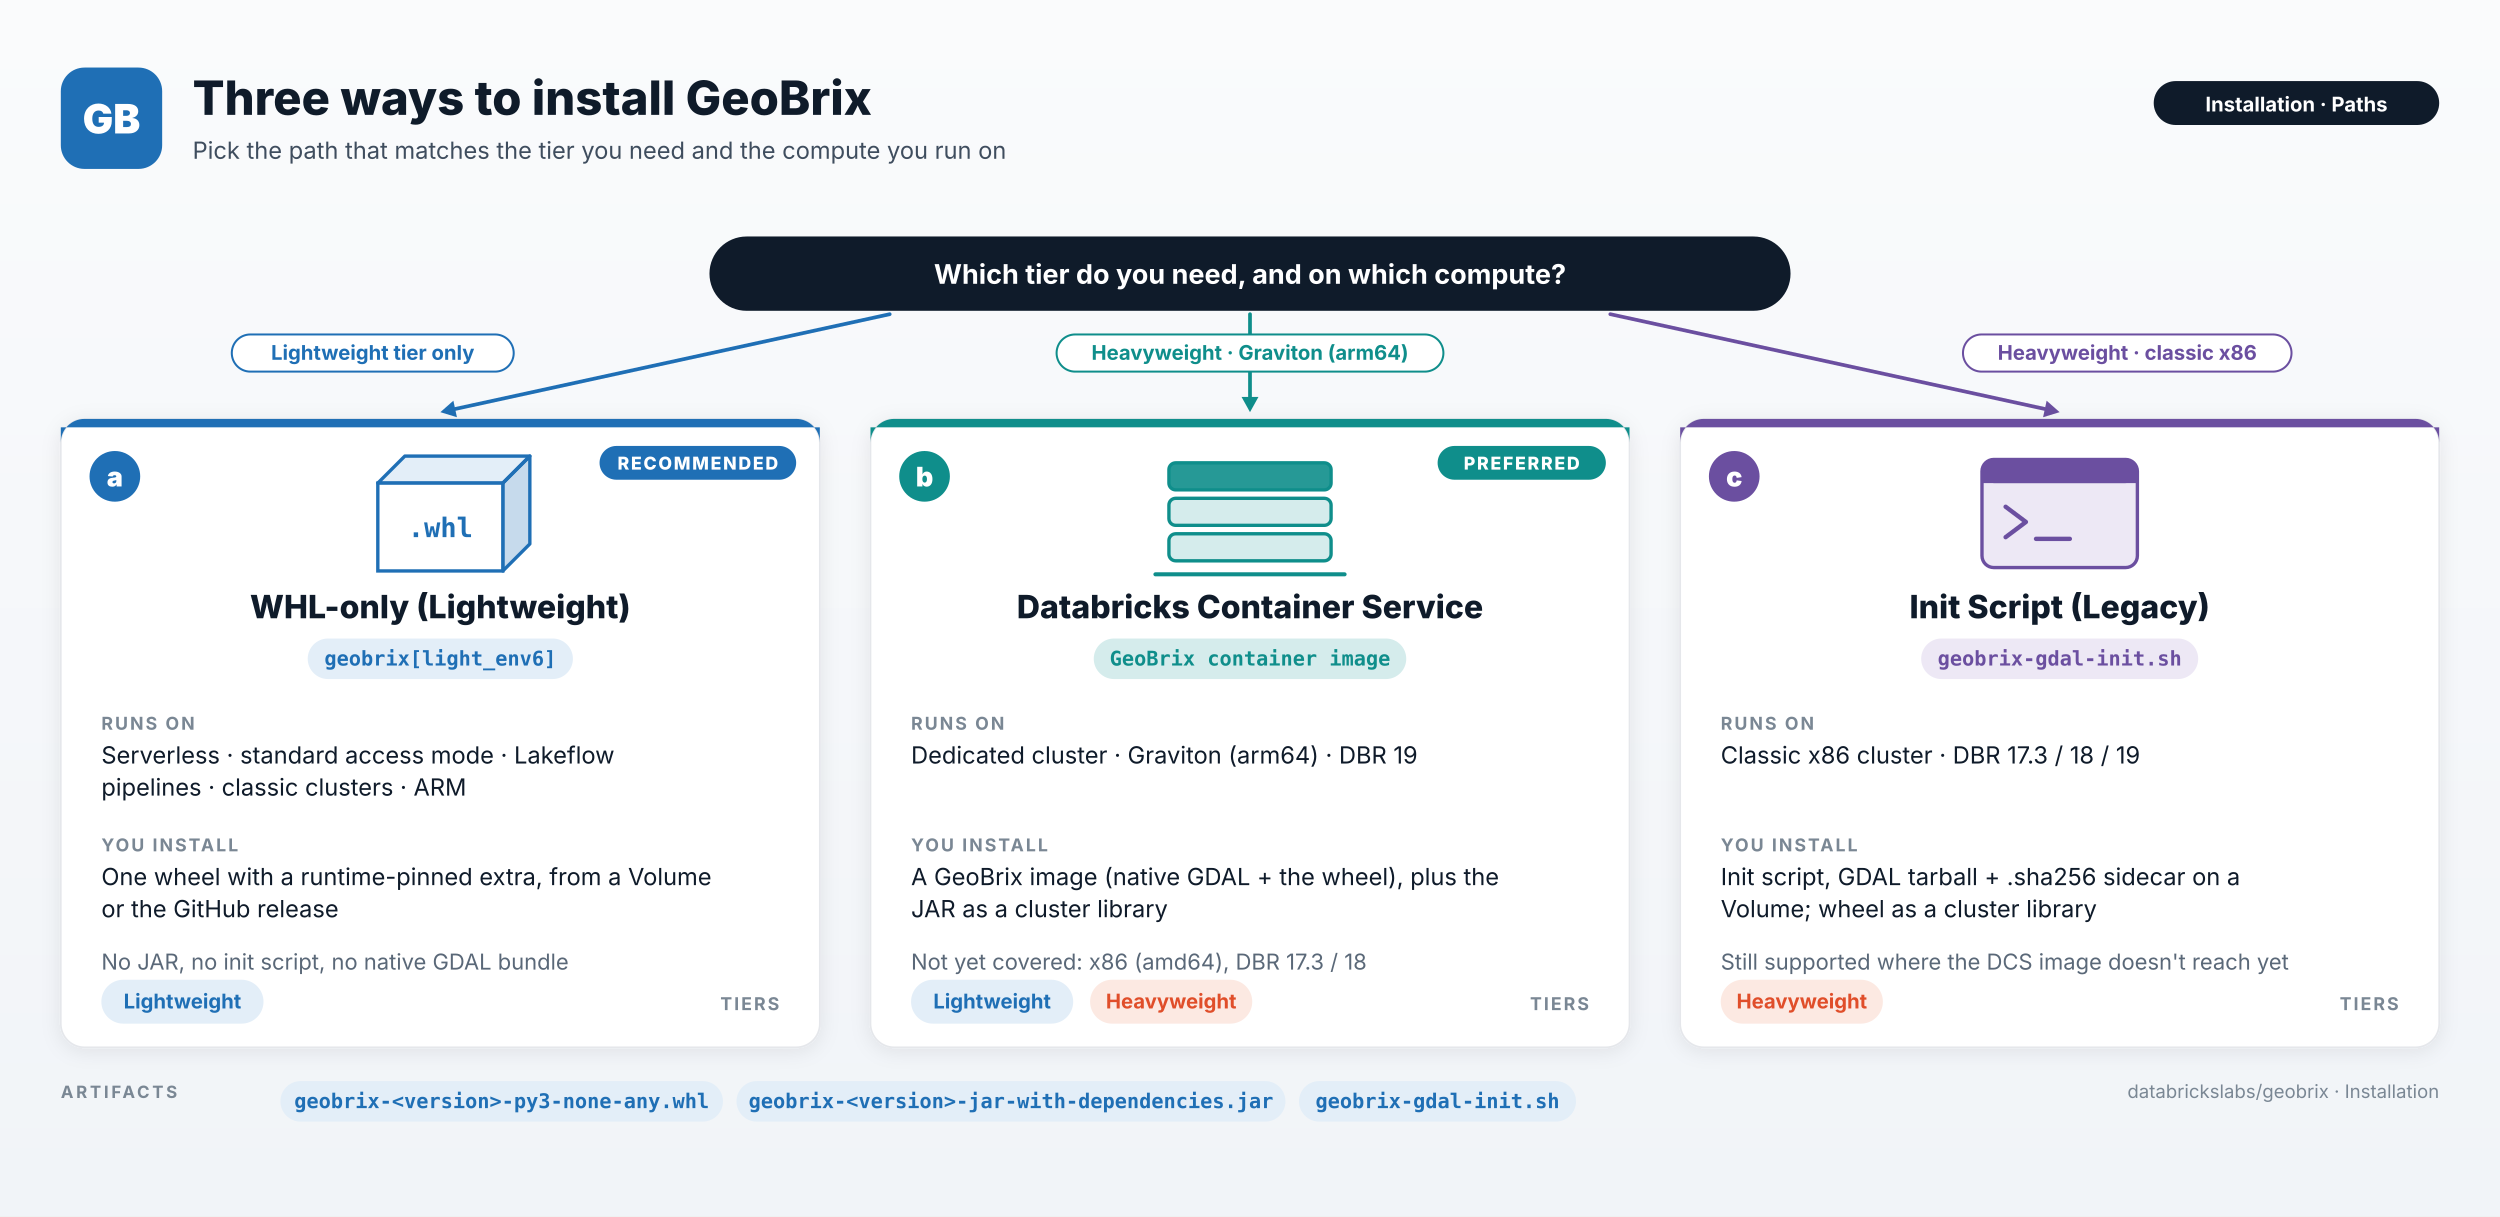
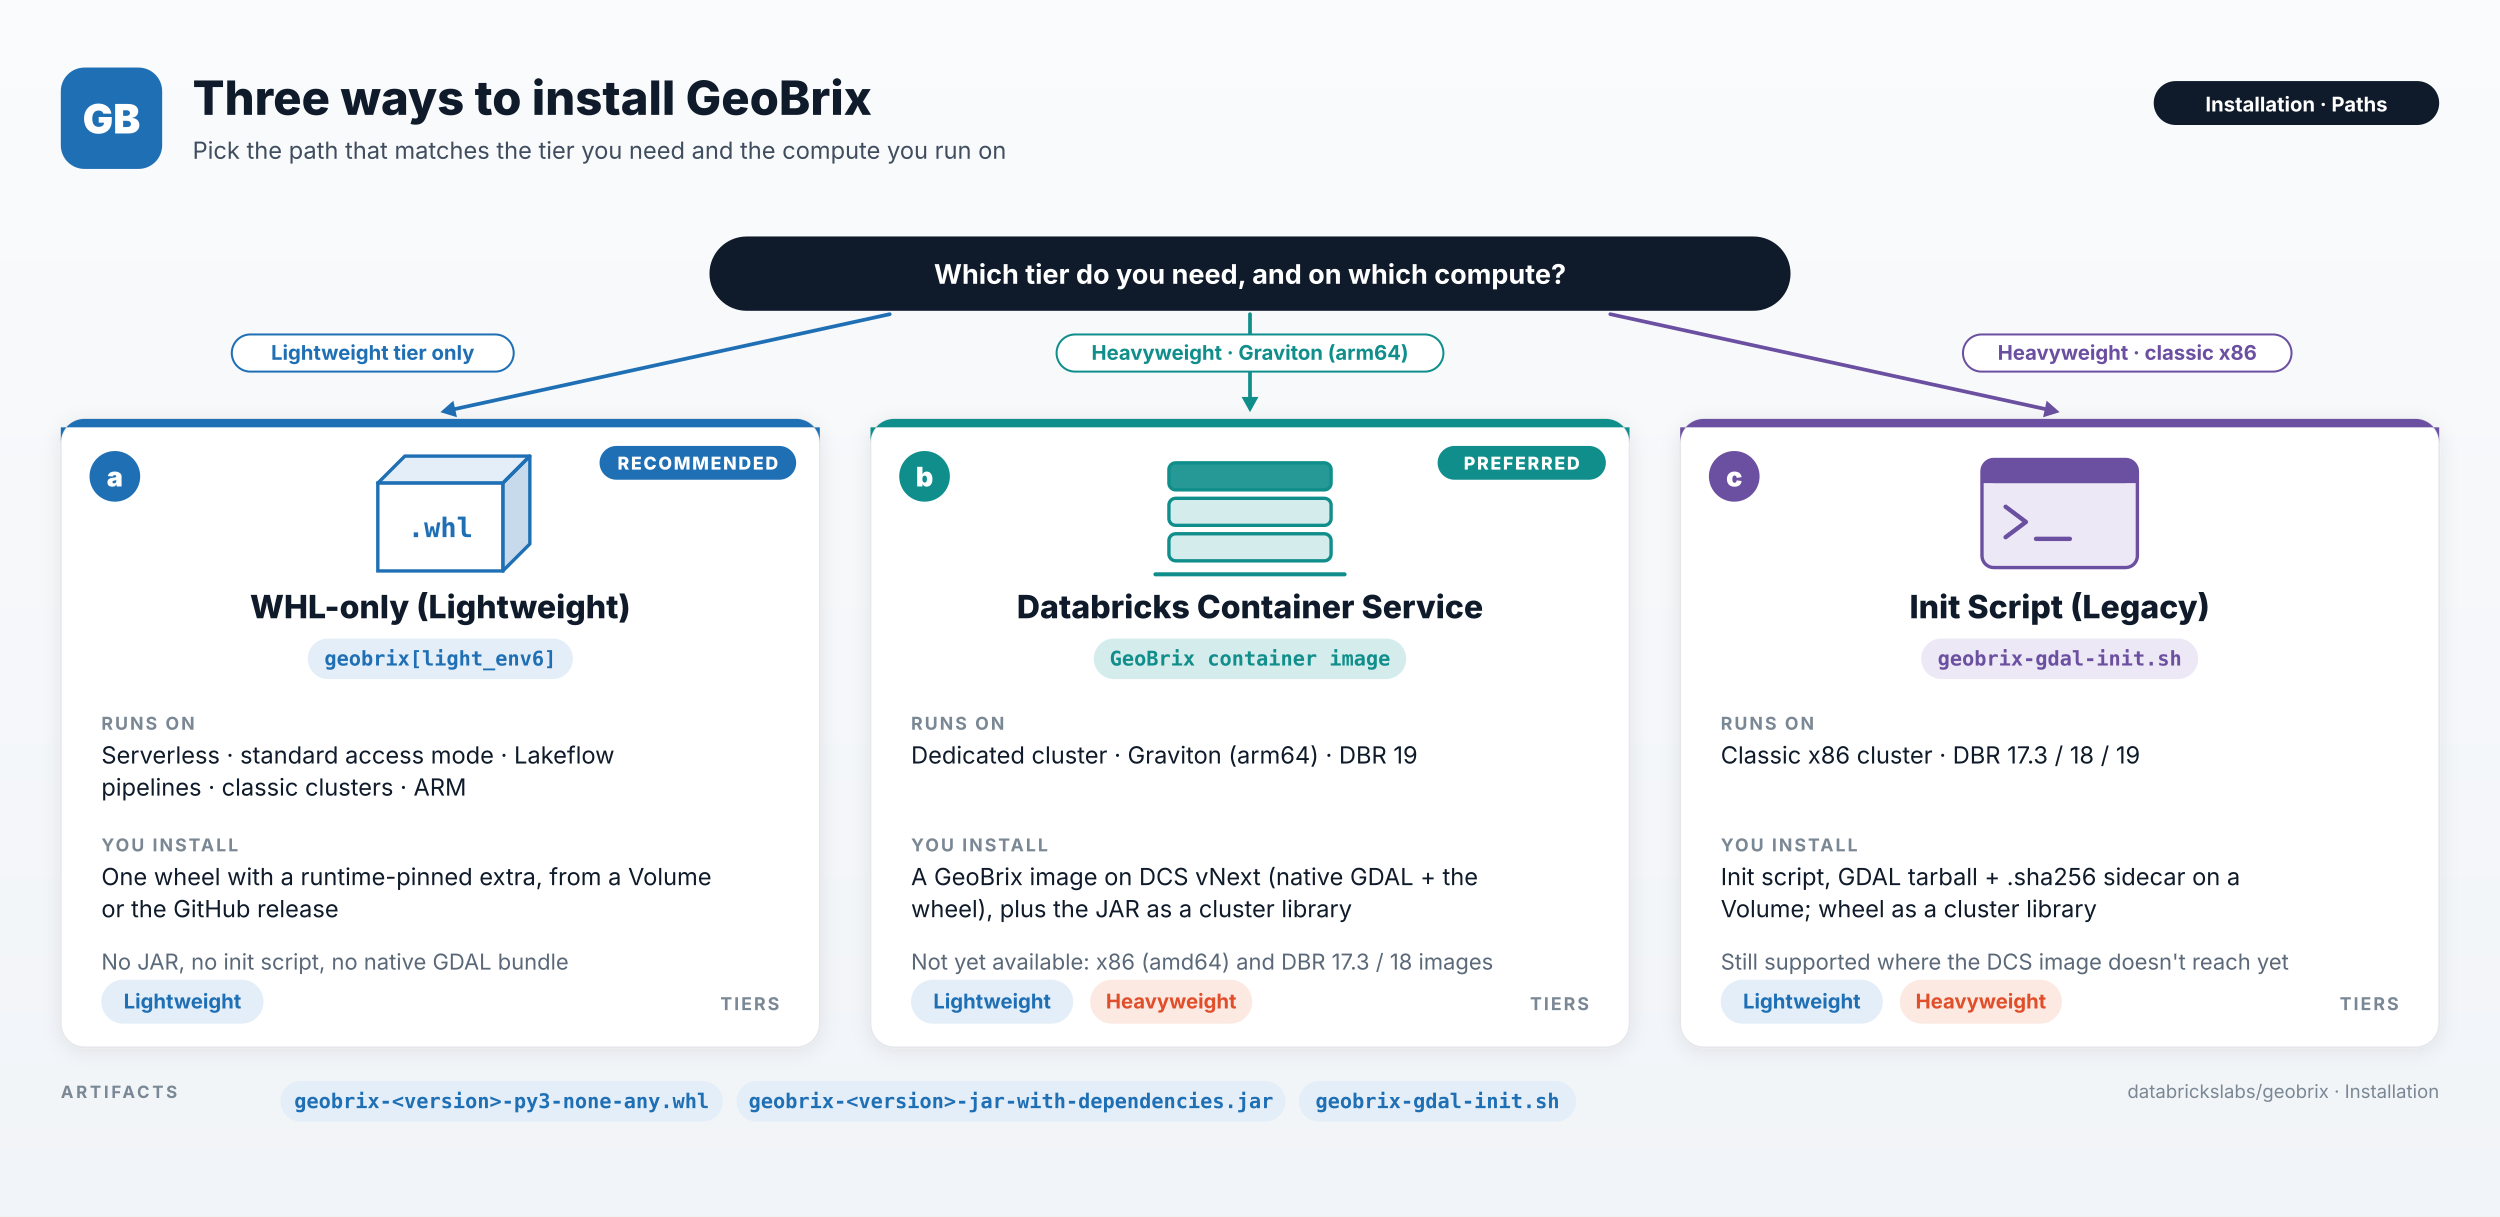
<svg xmlns="http://www.w3.org/2000/svg" viewBox="0 0 1480 720" width="1480" height="720" style="font-family: Inter, -apple-system, system-ui, sans-serif;">
  <defs>
    <filter id="card-shadow" x="-5%" y="-5%" width="110%" height="115%">
      <feDropShadow dx="0" dy="2" stdDeviation="6" flood-color="#0F1B2A" flood-opacity="0.08" />
    </filter>
    <linearGradient id="bg" x1="0" y1="0" x2="0" y2="1">
      <stop offset="0" stop-color="#FAFBFC" />
      <stop offset="1" stop-color="#F1F4F8" />
    </linearGradient>
  </defs>
  <rect x="0" y="0" width="1480" height="720" fill="url(#bg)" />
  <rect x="36" y="40" rx="14" ry="14" width="60" height="60" fill="#1F6FB5" />
  <text x="66.0" y="79.0" text-anchor="middle" font-family="Inter, -apple-system, system-ui, sans-serif" font-size="24" font-weight="900" fill="#FFFFFF">GB</text>
  <text x="114" y="68" font-family="Inter, -apple-system, system-ui, sans-serif" font-size="28" font-weight="800" fill="#0F1B2A" text-anchor="start">Three ways to install GeoBrix</text>
  <text x="114" y="94" font-family="Inter, -apple-system, system-ui, sans-serif" font-size="14" font-weight="400" fill="#3F4D5E" text-anchor="start">Pick the path that matches the tier you need and the compute you run on</text>
  <rect x="1275" y="48" rx="13" ry="13" width="169" height="26" fill="#0F1B2A" />
  <text x="1359.5" y="66" text-anchor="middle" font-family="Inter, -apple-system, system-ui, sans-serif" font-size="12" font-weight="700" fill="#FFFFFF">Installation  ·  Paths</text>
  <rect x="420.0" y="140" rx="22" ry="22" width="640" height="44" fill="#0F1B2A" />
  <text x="740.0" y="168" font-family="Inter, -apple-system, system-ui, sans-serif" font-size="16" font-weight="700" fill="#FFFFFF" text-anchor="middle">Which tier do you need, and on which compute?</text>
  <line x1="526.7" y1="186.0" x2="269.5" y2="242.1" stroke="#1F6FB5" stroke-width="2.2" stroke-linecap="round" />
  <polygon points="260.7,244.0 268.4,237.2 270.5,247.0" fill="#1F6FB5" />
  <rect x="137.217" y="198" rx="11" ry="11" width="166.9" height="22" fill="#FFFFFF" stroke="#1F6FB5" stroke-width="1.2" />
  <text x="220.667" y="213" font-family="Inter, -apple-system, system-ui, sans-serif" font-size="12" font-weight="700" fill="#1F6FB5" text-anchor="middle">Lightweight tier only</text>
  <rect x="36.0" y="248" rx="14" ry="14" width="449.333" height="372" fill="#FFFFFF" stroke="#E5E7EB" stroke-width="1" filter="url(#card-shadow)" />
  <path d="M 36.0 262 A 14 14 0 0 1 50.0 248 H 471.333 A 14 14 0 0 1 485.333 262 V 253 H 36.0 Z" fill="#1F6FB5" />
  <rect x="354.933" y="264" rx="10" ry="10" width="116.4" height="20" fill="#1F6FB5" />
  <text x="413.133" y="278" font-family="Inter, -apple-system, system-ui, sans-serif" font-size="10.5" font-weight="800" fill="#FFFFFF" text-anchor="middle" letter-spacing="1.0">RECOMMENDED</text>
  <circle cx="68.0" cy="282" r="15" fill="#1F6FB5" />
  <text x="68.0" y="288" font-family="Inter, -apple-system, system-ui, sans-serif" font-size="16" font-weight="900" fill="#FFFFFF" text-anchor="middle">a</text>
  <path d="M 223.667 286.0 L 239.667 270.0 H 313.667 L 297.667 286.0 Z" fill="#E3EEF8" stroke="#1F6FB5" stroke-width="2" stroke-linejoin="round" />
  <path d="M 297.667 286.0 L 313.667 270.0 V 322.0 L 297.667 338.0 Z" fill="#1F6FB5" fill-opacity="0.25" stroke="#1F6FB5" stroke-width="2" stroke-linejoin="round" />
  <rect x="223.667" y="286.0" width="74" height="52" fill="#FFFFFF" stroke="#1F6FB5" stroke-width="2" />
  <text x="260.667" y="318.0" text-anchor="middle" font-family="ui-monospace, SFMono-Regular, Menlo, monospace" font-size="16" font-weight="800" fill="#1F6FB5">.whl</text>
  <text x="260.667" y="366" font-family="Inter, -apple-system, system-ui, sans-serif" font-size="19" font-weight="800" fill="#0F1B2A" text-anchor="middle">WHL-only (Lightweight)</text>
  <rect x="182.167" y="378" rx="12" ry="12" width="157" height="24" fill="#E3EEF8" />
  <text x="260.667" y="394.0" text-anchor="middle" font-family="ui-monospace, SFMono-Regular, Menlo, Consolas, monospace" font-size="12" font-weight="700" fill="#1F6FB5">geobrix[light_env6]</text>
  <text x="60.0" y="432" font-family="Inter, -apple-system, system-ui, sans-serif" font-size="10.5" font-weight="700" fill="#7A8794" text-anchor="start" letter-spacing="1.2">RUNS ON</text>
  <text x="60.0" y="452" font-family="Inter, -apple-system, system-ui, sans-serif" font-size="14" font-weight="400" fill="#0F1B2A" text-anchor="start">Serverless · standard access mode · Lakeflow</text>
  <text x="60.0" y="471" font-family="Inter, -apple-system, system-ui, sans-serif" font-size="14" font-weight="400" fill="#0F1B2A" text-anchor="start">pipelines · classic clusters · ARM</text>
  <text x="60.0" y="504" font-family="Inter, -apple-system, system-ui, sans-serif" font-size="10.5" font-weight="700" fill="#7A8794" text-anchor="start" letter-spacing="1.2">YOU INSTALL</text>
  <text x="60.0" y="524" font-family="Inter, -apple-system, system-ui, sans-serif" font-size="14" font-weight="400" fill="#0F1B2A" text-anchor="start">One wheel with a runtime-pinned extra, from a Volume</text>
  <text x="60.0" y="543" font-family="Inter, -apple-system, system-ui, sans-serif" font-size="14" font-weight="400" fill="#0F1B2A" text-anchor="start">or the GitHub release</text>
  <text x="60.0" y="574" font-family="Inter, -apple-system, system-ui, sans-serif" font-size="13" font-weight="400" fill="#5A6878" text-anchor="start">No JAR, no init script, no native GDAL bundle</text>
  <text x="461.333" y="598" font-family="Inter, -apple-system, system-ui, sans-serif" font-size="10.5" font-weight="700" fill="#7A8794" text-anchor="end" letter-spacing="1.2">TIERS</text>
  <rect x="60.0" y="580" rx="13" ry="13" width="96" height="26" fill="#E3EEF8" />
  <text x="108.0" y="597.0" text-anchor="middle" font-family="Inter, -apple-system, system-ui, sans-serif" font-size="12" font-weight="700" fill="#1F6FB5">Lightweight</text>
  <line x1="740.0" y1="186.0" x2="740.0" y2="235.0" stroke="#0F8E8B" stroke-width="2.2" stroke-linecap="round" />
  <polygon points="740.0,244.0 735.0,235.0 745.0,235.0" fill="#0F8E8B" />
  <rect x="625.5" y="198" rx="11" ry="11" width="229.0" height="22" fill="#FFFFFF" stroke="#0F8E8B" stroke-width="1.2" />
  <text x="740" y="213" font-family="Inter, -apple-system, system-ui, sans-serif" font-size="12" font-weight="700" fill="#0F8E8B" text-anchor="middle">Heavyweight · Graviton (arm64)</text>
  <rect x="515.333" y="248" rx="14" ry="14" width="449.333" height="372" fill="#FFFFFF" stroke="#E5E7EB" stroke-width="1" filter="url(#card-shadow)" />
  <path d="M 515.333 262 A 14 14 0 0 1 529.333 248 H 950.667 A 14 14 0 0 1 964.667 262 V 253 H 515.333 Z" fill="#0F8E8B" />
  <rect x="851.067" y="264" rx="10" ry="10" width="99.6" height="20" fill="#0F8E8B" />
  <text x="900.867" y="278" font-family="Inter, -apple-system, system-ui, sans-serif" font-size="10.5" font-weight="800" fill="#FFFFFF" text-anchor="middle" letter-spacing="1.0">PREFERRED</text>
  <circle cx="547.333" cy="282" r="15" fill="#0F8E8B" />
  <text x="547.333" y="288" font-family="Inter, -apple-system, system-ui, sans-serif" font-size="16" font-weight="900" fill="#FFFFFF" text-anchor="middle">b</text>
  <rect x="692" y="274" rx="4" ry="4" width="96" height="16" fill="#0F8E8B" fill-opacity="0.9" stroke="#0F8E8B" stroke-width="2" />
  <rect x="692" y="295" rx="4" ry="4" width="96" height="16" fill="#D5ECEC" fill-opacity="1" stroke="#0F8E8B" stroke-width="2" />
  <rect x="692" y="316" rx="4" ry="4" width="96" height="16" fill="#D5ECEC" fill-opacity="1" stroke="#0F8E8B" stroke-width="2" />
  <line x1="684" y1="340" x2="796" y2="340" stroke="#0F8E8B" stroke-width="2.4" stroke-linecap="round" />
  <text x="740" y="366" font-family="Inter, -apple-system, system-ui, sans-serif" font-size="19" font-weight="800" fill="#0F1B2A" text-anchor="middle">Databricks Container Service</text>
  <rect x="647.5" y="378" rx="12" ry="12" width="185" height="24" fill="#D5ECEC" />
  <text x="740" y="394.0" text-anchor="middle" font-family="ui-monospace, SFMono-Regular, Menlo, Consolas, monospace" font-size="12" font-weight="700" fill="#0F8E8B">GeoBrix container image</text>
  <text x="539.333" y="432" font-family="Inter, -apple-system, system-ui, sans-serif" font-size="10.5" font-weight="700" fill="#7A8794" text-anchor="start" letter-spacing="1.2">RUNS ON</text>
  <text x="539.333" y="452" font-family="Inter, -apple-system, system-ui, sans-serif" font-size="14" font-weight="400" fill="#0F1B2A" text-anchor="start">Dedicated cluster · Graviton (arm64) · DBR 19</text>
  <text x="539.333" y="504" font-family="Inter, -apple-system, system-ui, sans-serif" font-size="10.5" font-weight="700" fill="#7A8794" text-anchor="start" letter-spacing="1.2">YOU INSTALL</text>
-   <text x="539.333" y="524" font-family="Inter, -apple-system, system-ui, sans-serif" font-size="14" font-weight="400" fill="#0F1B2A" text-anchor="start">A GeoBrix image (native GDAL + the wheel), plus the</text>
-   <text x="539.333" y="543" font-family="Inter, -apple-system, system-ui, sans-serif" font-size="14" font-weight="400" fill="#0F1B2A" text-anchor="start">JAR as a cluster library</text>
-   <text x="539.333" y="574" font-family="Inter, -apple-system, system-ui, sans-serif" font-size="13" font-weight="400" fill="#5A6878" text-anchor="start">Not yet covered: x86 (amd64), DBR 17.3 / 18</text>
+   <text x="539.333" y="524" font-family="Inter, -apple-system, system-ui, sans-serif" font-size="14" font-weight="400" fill="#0F1B2A" text-anchor="start">A GeoBrix image on DCS vNext (native GDAL + the</text>
+   <text x="539.333" y="543" font-family="Inter, -apple-system, system-ui, sans-serif" font-size="14" font-weight="400" fill="#0F1B2A" text-anchor="start">wheel), plus the JAR as a cluster library</text>
+   <text x="539.333" y="574" font-family="Inter, -apple-system, system-ui, sans-serif" font-size="13" font-weight="400" fill="#5A6878" text-anchor="start">Not yet available: x86 (amd64) and DBR 17.3 / 18 images</text>
  <text x="940.667" y="598" font-family="Inter, -apple-system, system-ui, sans-serif" font-size="10.5" font-weight="700" fill="#7A8794" text-anchor="end" letter-spacing="1.2">TIERS</text>
  <rect x="539.333" y="580" rx="13" ry="13" width="96" height="26" fill="#E3EEF8" />
  <text x="587.333" y="597.0" text-anchor="middle" font-family="Inter, -apple-system, system-ui, sans-serif" font-size="12" font-weight="700" fill="#1F6FB5">Lightweight</text>
  <rect x="645.333" y="580" rx="13" ry="13" width="96" height="26" fill="#FCE9E2" />
  <text x="693.333" y="597.0" text-anchor="middle" font-family="Inter, -apple-system, system-ui, sans-serif" font-size="12" font-weight="700" fill="#E04E2A">Heavyweight</text>
  <line x1="953.3" y1="186.0" x2="1210.5" y2="242.1" stroke="#6B4FA0" stroke-width="2.2" stroke-linecap="round" />
  <polygon points="1219.3,244.0 1209.5,247.0 1211.6,237.2" fill="#6B4FA0" />
  <rect x="1162.083" y="198" rx="11" ry="11" width="194.5" height="22" fill="#FFFFFF" stroke="#6B4FA0" stroke-width="1.2" />
  <text x="1259.333" y="213" font-family="Inter, -apple-system, system-ui, sans-serif" font-size="12" font-weight="700" fill="#6B4FA0" text-anchor="middle">Heavyweight · classic x86</text>
  <rect x="994.667" y="248" rx="14" ry="14" width="449.333" height="372" fill="#FFFFFF" stroke="#E5E7EB" stroke-width="1" filter="url(#card-shadow)" />
  <path d="M 994.667 262 A 14 14 0 0 1 1008.667 248 H 1430.0 A 14 14 0 0 1 1444.0 262 V 253 H 994.667 Z" fill="#6B4FA0" />
  <circle cx="1026.667" cy="282" r="15" fill="#6B4FA0" />
  <text x="1026.667" y="288" font-family="Inter, -apple-system, system-ui, sans-serif" font-size="16" font-weight="900" fill="#FFFFFF" text-anchor="middle">c</text>
  <rect x="1173.333" y="272.0" rx="7" ry="7" width="92" height="64" fill="#EDE8F5" stroke="#6B4FA0" stroke-width="2" />
  <rect x="1173.333" y="272.0" rx="7" ry="7" width="92" height="14" fill="#6B4FA0" />
  <rect x="1173.333" y="280.0" width="92" height="6" fill="#6B4FA0" />
  <path d="M 1187.333 300.0 L 1199.333 309.0 L 1187.333 318.0" fill="none" stroke="#6B4FA0" stroke-width="2.6" stroke-linecap="round" stroke-linejoin="round" />
  <line x1="1205.333" y1="319.0" x2="1225.333" y2="319.0" stroke="#6B4FA0" stroke-width="2.6" stroke-linecap="round" />
  <text x="1219.333" y="366" font-family="Inter, -apple-system, system-ui, sans-serif" font-size="19" font-weight="800" fill="#0F1B2A" text-anchor="middle">Init Script (Legacy)</text>
  <rect x="1137.333" y="378" rx="12" ry="12" width="164" height="24" fill="#EDE8F5" />
  <text x="1219.333" y="394.0" text-anchor="middle" font-family="ui-monospace, SFMono-Regular, Menlo, Consolas, monospace" font-size="12" font-weight="700" fill="#6B4FA0">geobrix-gdal-init.sh</text>
  <text x="1018.667" y="432" font-family="Inter, -apple-system, system-ui, sans-serif" font-size="10.5" font-weight="700" fill="#7A8794" text-anchor="start" letter-spacing="1.2">RUNS ON</text>
  <text x="1018.667" y="452" font-family="Inter, -apple-system, system-ui, sans-serif" font-size="14" font-weight="400" fill="#0F1B2A" text-anchor="start">Classic x86 cluster · DBR 17.3 / 18 / 19</text>
  <text x="1018.667" y="504" font-family="Inter, -apple-system, system-ui, sans-serif" font-size="10.5" font-weight="700" fill="#7A8794" text-anchor="start" letter-spacing="1.2">YOU INSTALL</text>
  <text x="1018.667" y="524" font-family="Inter, -apple-system, system-ui, sans-serif" font-size="14" font-weight="400" fill="#0F1B2A" text-anchor="start">Init script, GDAL tarball + .sha256 sidecar on a</text>
  <text x="1018.667" y="543" font-family="Inter, -apple-system, system-ui, sans-serif" font-size="14" font-weight="400" fill="#0F1B2A" text-anchor="start">Volume; wheel as a cluster library</text>
  <text x="1018.667" y="574" font-family="Inter, -apple-system, system-ui, sans-serif" font-size="13" font-weight="400" fill="#5A6878" text-anchor="start">Still supported where the DCS image doesn't reach yet</text>
  <text x="1420.0" y="598" font-family="Inter, -apple-system, system-ui, sans-serif" font-size="10.5" font-weight="700" fill="#7A8794" text-anchor="end" letter-spacing="1.2">TIERS</text>
-   <rect x="1018.667" y="580" rx="13" ry="13" width="96" height="26" fill="#FCE9E2" />
-   <text x="1066.667" y="597.0" text-anchor="middle" font-family="Inter, -apple-system, system-ui, sans-serif" font-size="12" font-weight="700" fill="#E04E2A">Heavyweight</text>
+   <rect x="1018.667" y="580" rx="13" ry="13" width="96" height="26" fill="#E3EEF8" />
+   <text x="1066.667" y="597.0" text-anchor="middle" font-family="Inter, -apple-system, system-ui, sans-serif" font-size="12" font-weight="700" fill="#1F6FB5">Lightweight</text>
+   <rect x="1124.667" y="580" rx="13" ry="13" width="96" height="26" fill="#FCE9E2" />
+   <text x="1172.667" y="597.0" text-anchor="middle" font-family="Inter, -apple-system, system-ui, sans-serif" font-size="12" font-weight="700" fill="#E04E2A">Heavyweight</text>
  <text x="36" y="650" font-family="Inter, -apple-system, system-ui, sans-serif" font-size="10" font-weight="700" fill="#7A8794" text-anchor="start" letter-spacing="1.6">ARTIFACTS</text>
  <rect x="166" y="640" rx="12" ry="12" width="262" height="24" fill="#E3EEF8" />
  <text x="297.0" y="656.0" text-anchor="middle" font-family="ui-monospace, SFMono-Regular, Menlo, Consolas, monospace" font-size="12" font-weight="700" fill="#1F6FB5">geobrix-&lt;version&gt;-py3-none-any.whl</text>
  <rect x="436" y="640" rx="12" ry="12" width="325" height="24" fill="#E3EEF8" />
  <text x="598.5" y="656.0" text-anchor="middle" font-family="ui-monospace, SFMono-Regular, Menlo, Consolas, monospace" font-size="12" font-weight="700" fill="#1F6FB5">geobrix-&lt;version&gt;-jar-with-dependencies.jar</text>
  <rect x="769" y="640" rx="12" ry="12" width="164" height="24" fill="#E3EEF8" />
  <text x="851.0" y="656.0" text-anchor="middle" font-family="ui-monospace, SFMono-Regular, Menlo, Consolas, monospace" font-size="12" font-weight="700" fill="#1F6FB5">geobrix-gdal-init.sh</text>
  <text x="1444" y="650" font-family="Inter, -apple-system, system-ui, sans-serif" font-size="11" font-weight="400" fill="#7A8794" text-anchor="end">databrickslabs/geobrix  ·  Installation</text>
</svg>
